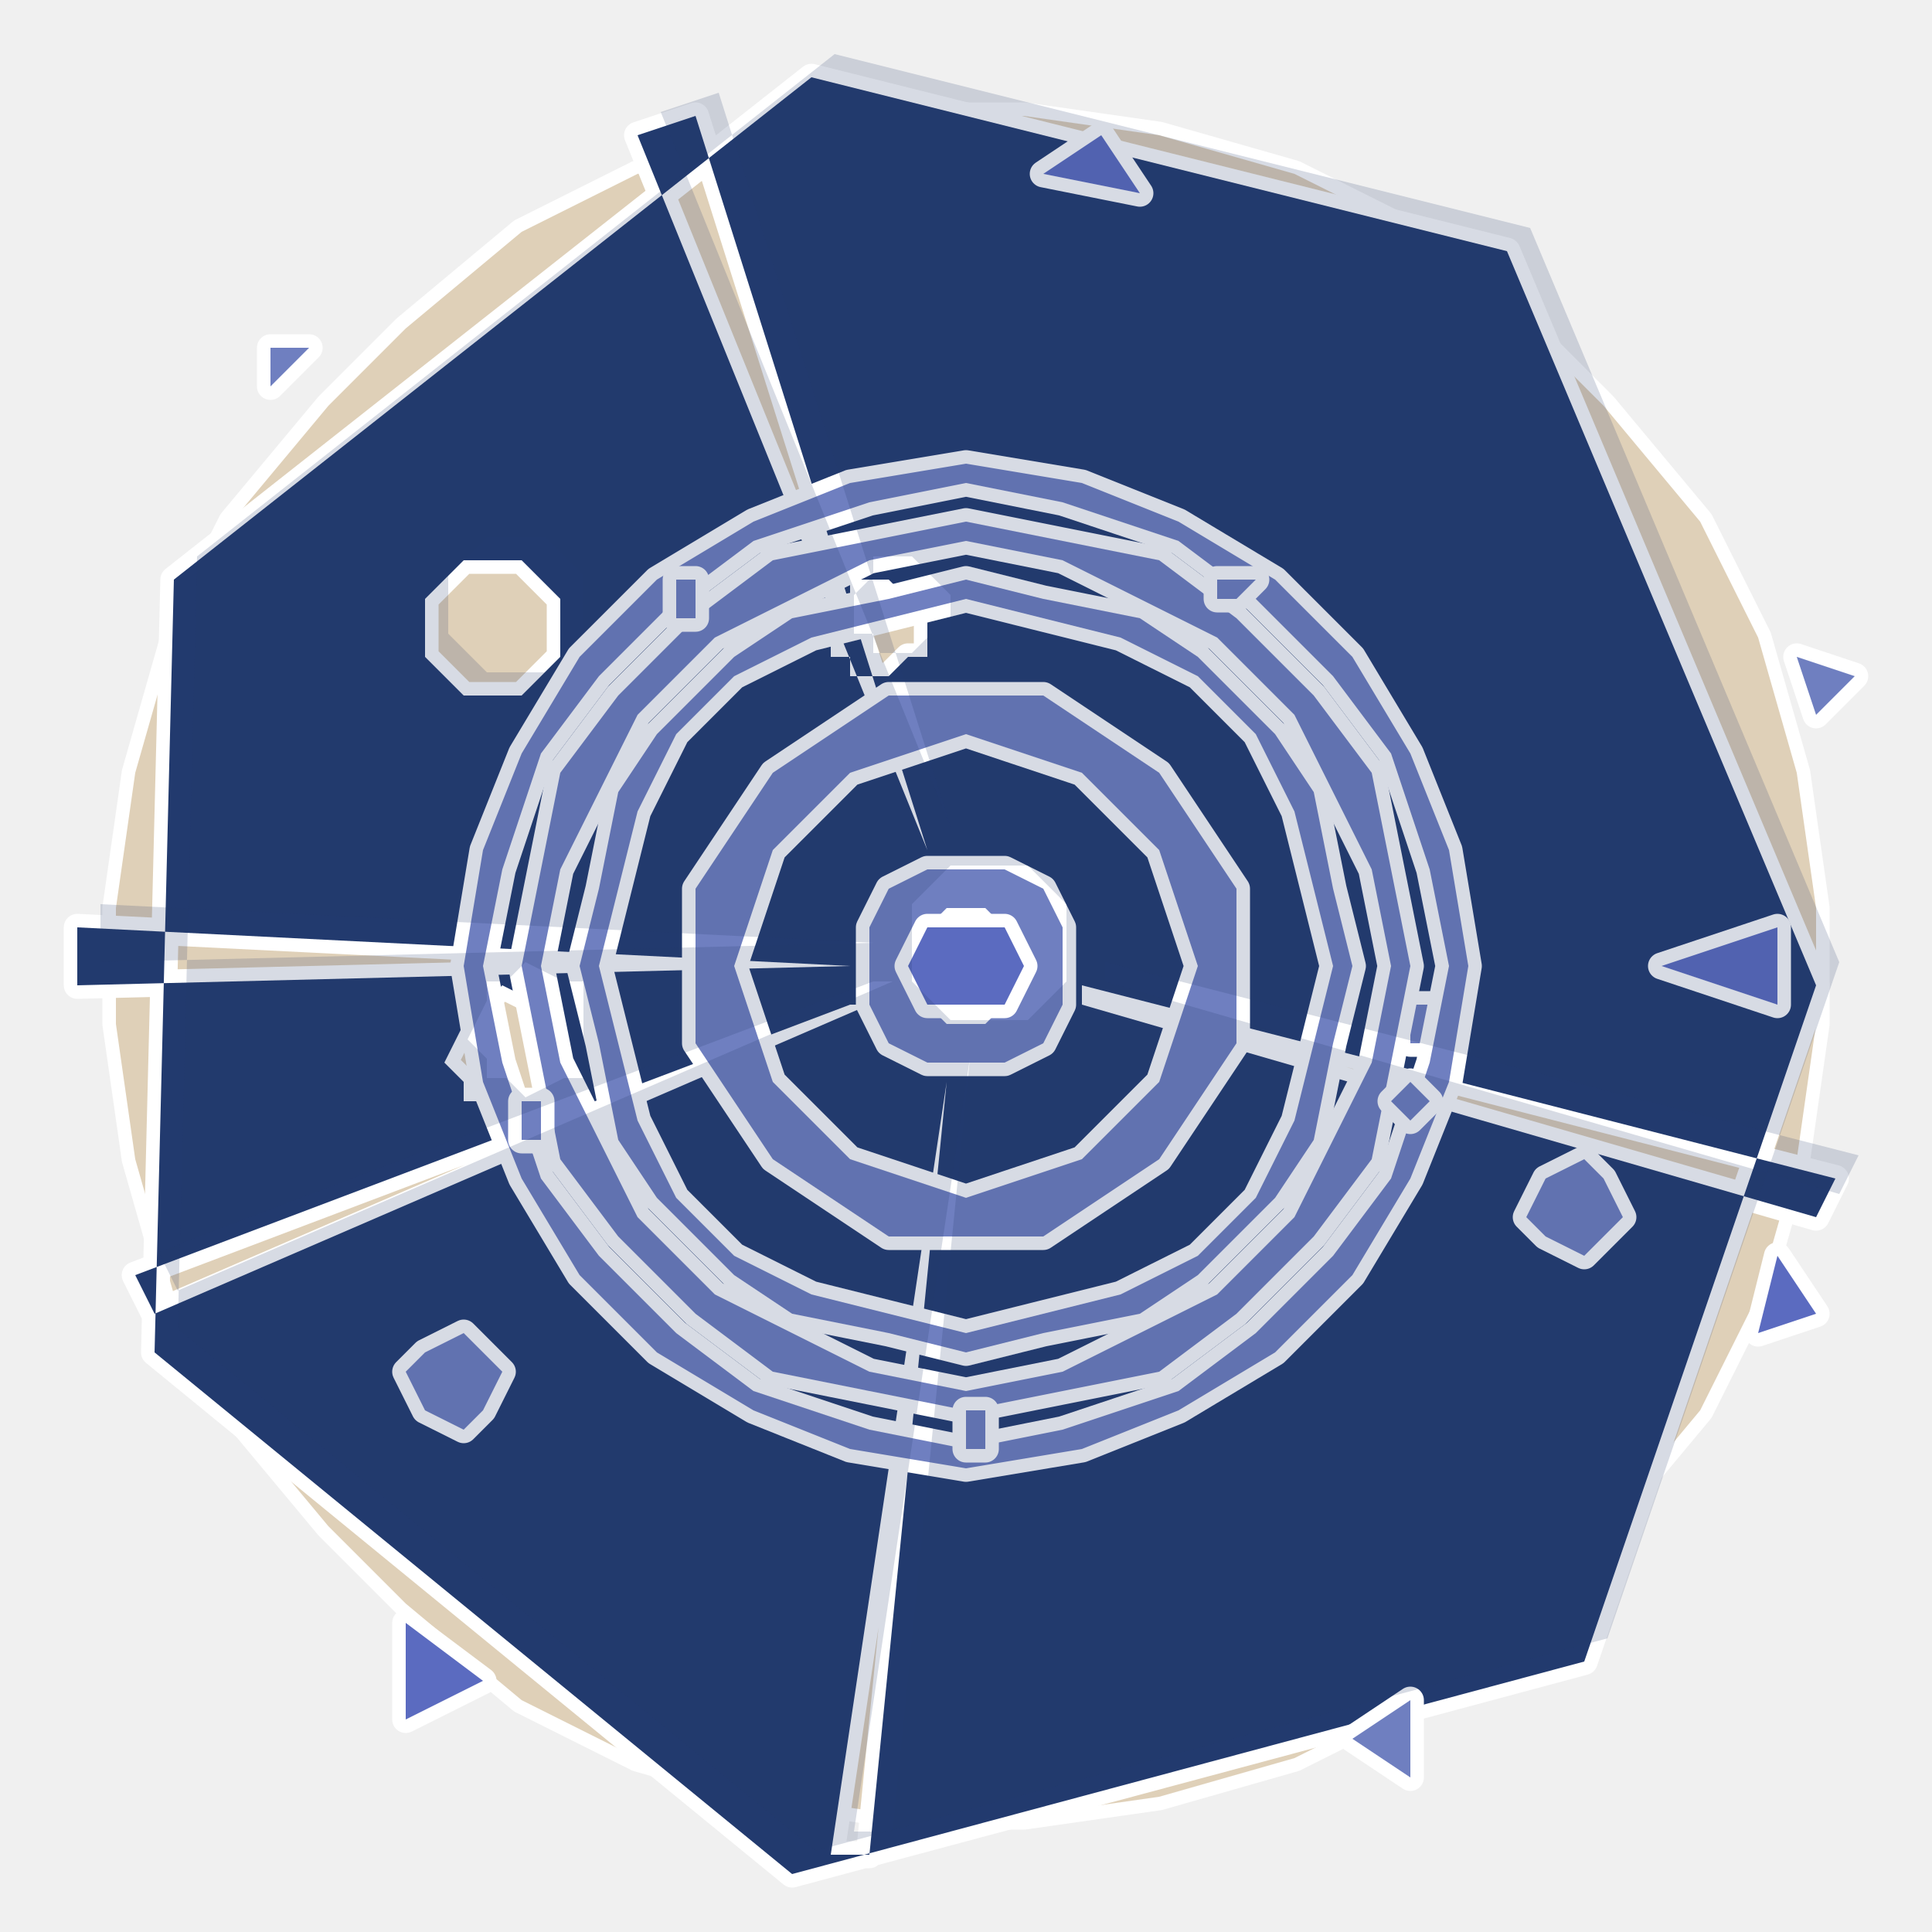
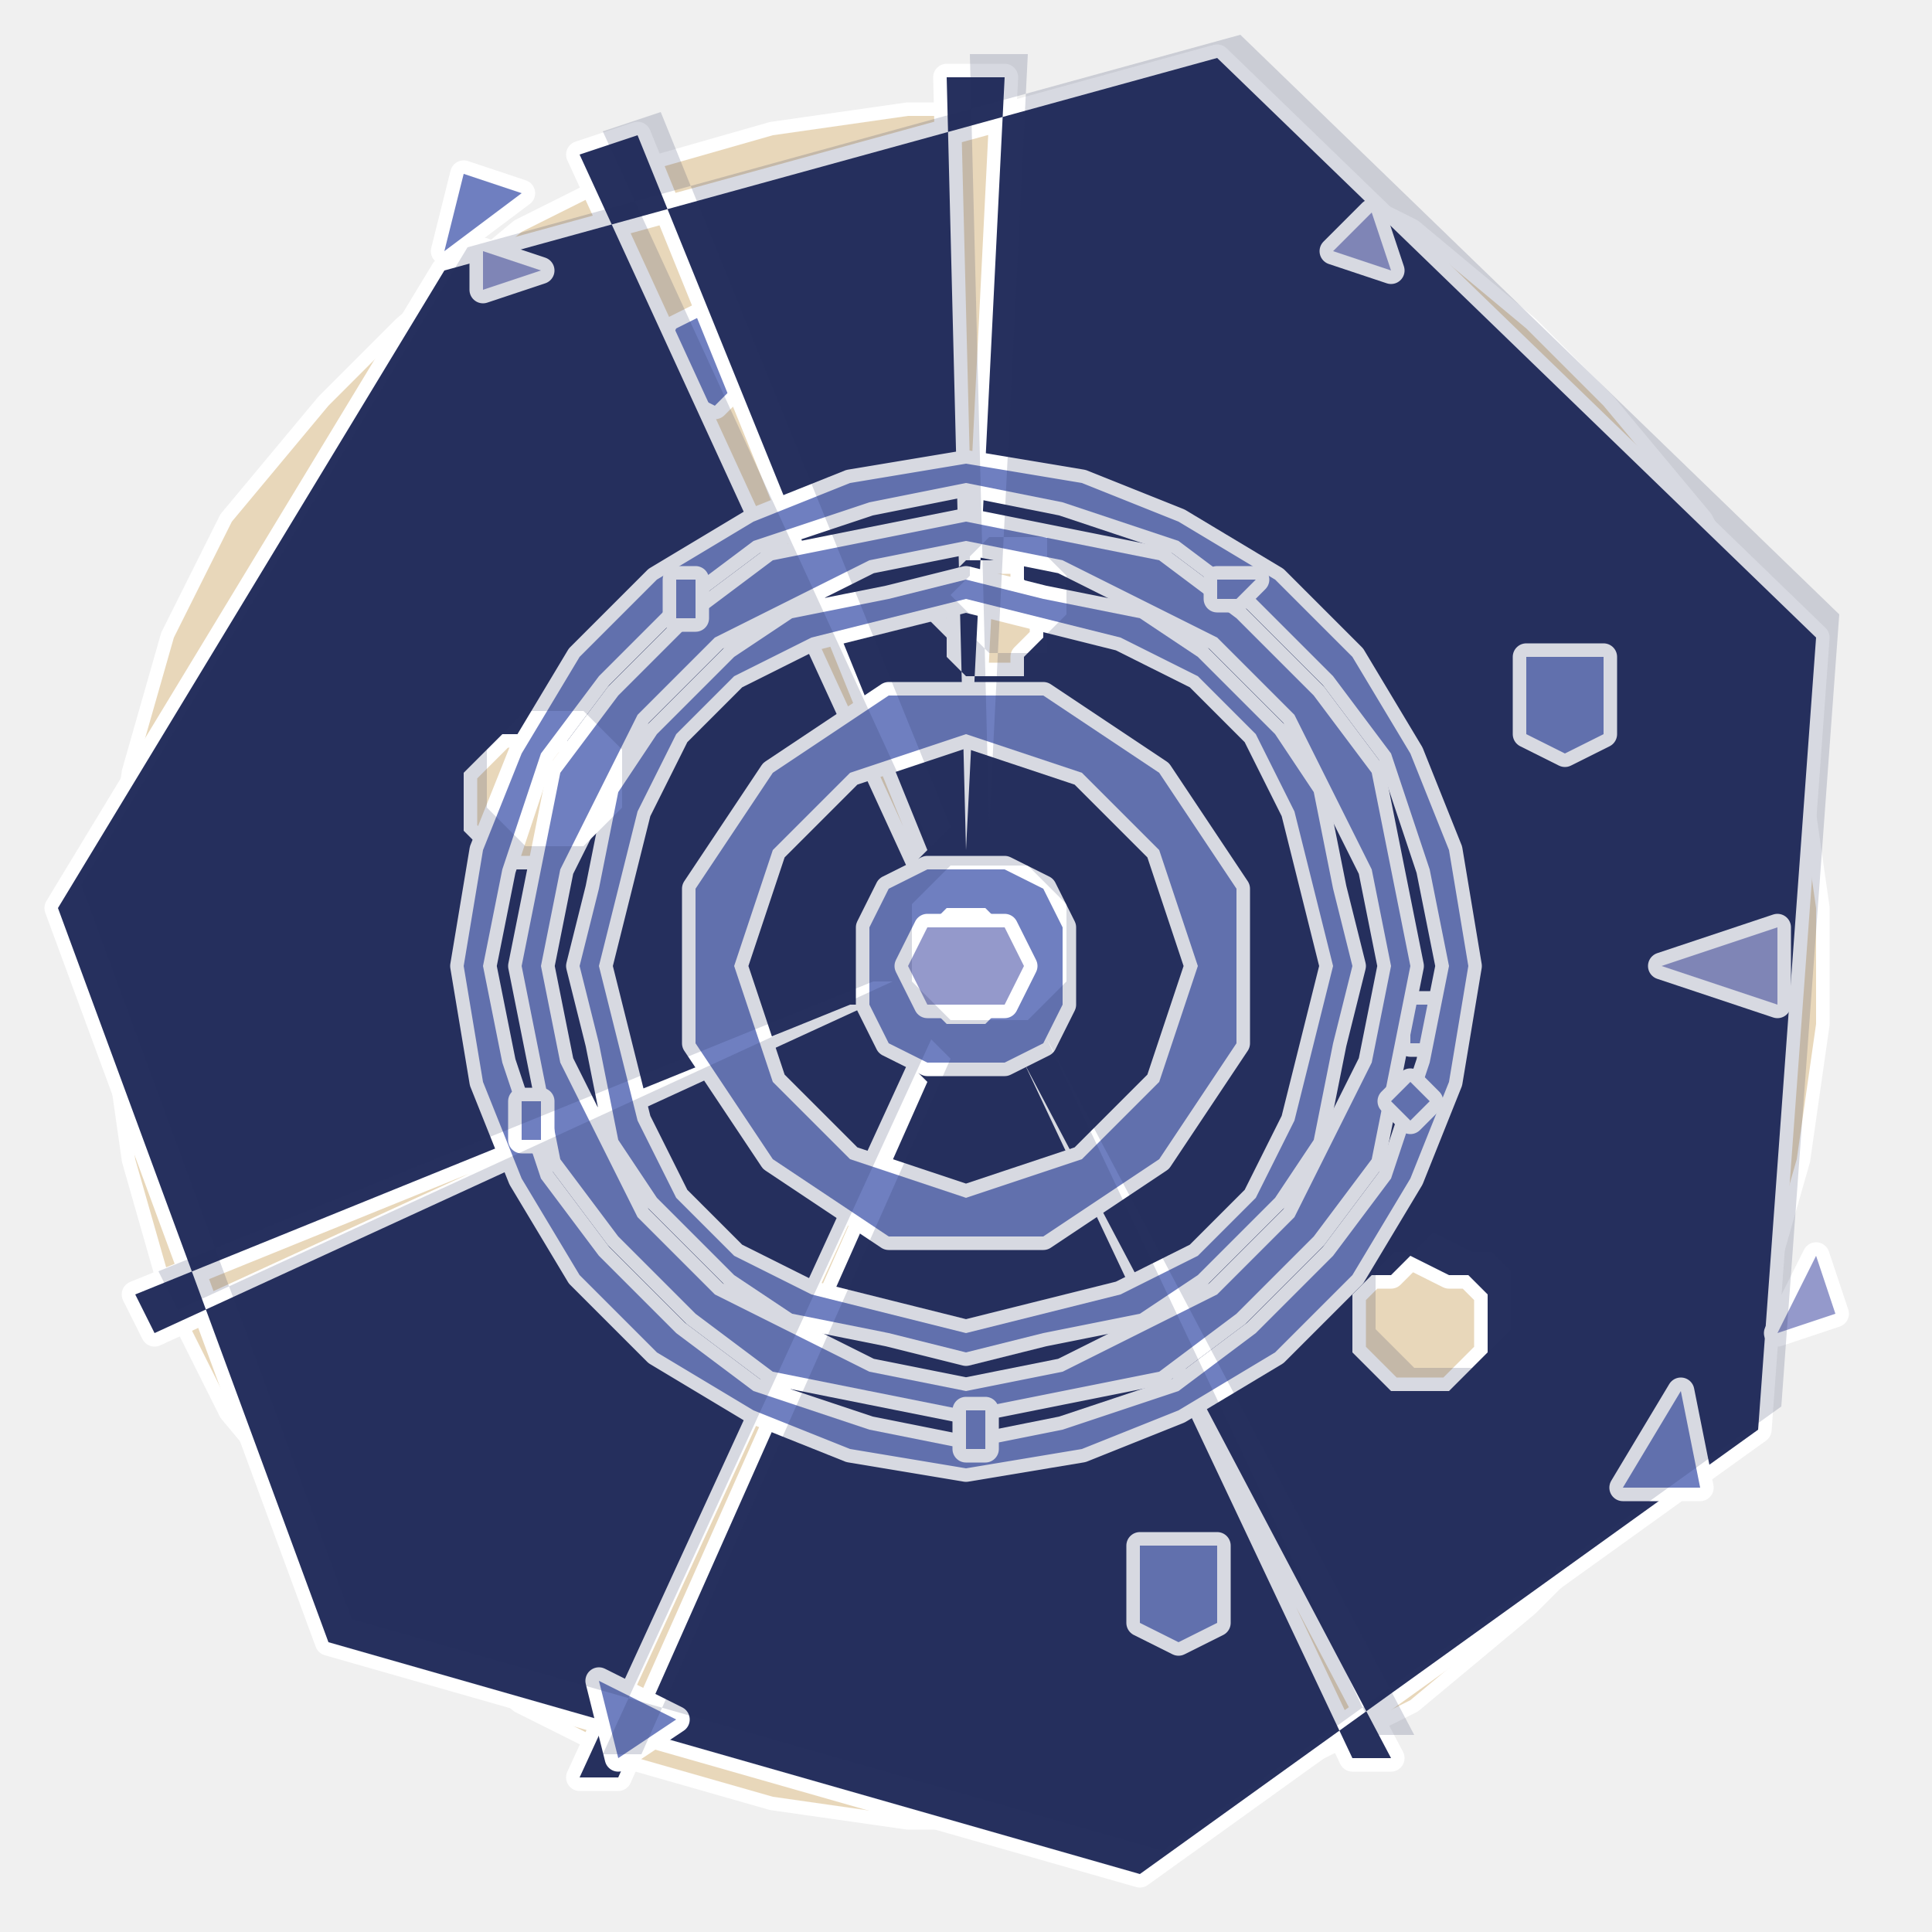
<svg xmlns="http://www.w3.org/2000/svg" viewBox="0 0 100 100" role="img" aria-label="@playform/ets-hook-dsh-search-suggester - spike-star">
  <style>
		@media (prefers-reduced-motion: no-preference) {
			.ets-hook-dsh-search-suggester-scene * { transform-box: view-box; transform-origin: 50% 50%; }
- 		.ets-hook-dsh-search-suggester-counter { animation: ets-hook-dsh-search-suggester-counter 28s linear -6s infinite; }
+ 		.ets-hook-dsh-search-suggester-counter { animation: ets-hook-dsh-search-suggester-counter 22s linear -4s infinite; }
		@keyframes ets-hook-dsh-search-suggester-counter { to { transform: rotate(-360deg); } }
- 		.ets-hook-dsh-search-suggester-breathe { animation: ets-hook-dsh-search-suggester-breathe 6s ease-in-out -6s infinite; }
+ 		.ets-hook-dsh-search-suggester-breathe { animation: ets-hook-dsh-search-suggester-breathe 6s ease-in-out -4s infinite; }
		@keyframes ets-hook-dsh-search-suggester-breathe { 50% { transform: scale(1.06); opacity: 0.85; } }
		.ets-hook-dsh-search-suggester-fire { animation: ets-hook-dsh-search-suggester-fire 3.0s ease-in-out infinite; }
		@keyframes ets-hook-dsh-search-suggester-fire { 0%, 100% { opacity: 0.35; } 50% { opacity: 1; } }
- 		.ets-hook-dsh-search-suggester-twinkle { animation: ets-hook-dsh-search-suggester-twinkle 12s ease-in-out -6s infinite; }
+ 		.ets-hook-dsh-search-suggester-twinkle { animation: ets-hook-dsh-search-suggester-twinkle 9s ease-in-out -4s infinite; }
		@keyframes ets-hook-dsh-search-suggester-twinkle { 0%, 100% { transform: scale(0.94); opacity: 0.4; } 50% { transform: scale(1.06); opacity: 1; } }
- 		.ets-hook-dsh-search-suggester-trace { animation: ets-hook-dsh-search-suggester-trace 5s ease-in-out -6s infinite; }
+ 		.ets-hook-dsh-search-suggester-trace { animation: ets-hook-dsh-search-suggester-trace 4s ease-in-out -4s infinite; }
		@keyframes ets-hook-dsh-search-suggester-trace { 0%, 100% { transform: translate(0, 0); opacity: 1; } 50% { transform: translate(1.4px, -1.4px); opacity: 0.35; } }
		}
	</style>
  <defs>
    <path id="ets-hook-dsh-search-suggester-0" d="M91,67 L88,73 L83,79 L79,83 L73,88 L67,91 L60,93 L53,94 L47,94 L40,93 L33,91 L27,88 L21,83 L17,79 L12,73 L9,67 L7,60 L6,53 L6,47 L7,40 L9,33 L12,27 L17,21 L21,17 L27,12 L33,9 L40,7 L47,6 L53,6 L60,7 L67,9 L73,12 L79,17 L83,21 L88,27 L91,33 L93,40 L94,47 L94,53 L93,60 Z" />
-     <path id="ets-hook-dsh-search-suggester-1" d="M20,39 L19,41 L18,42 L16,41 L15,39 L16,38 L18,37 L19,38 Z" />
-     <path id="ets-hook-dsh-search-suggester-2" d="M39,81 L38,83 L36,83 L34,83 L34,81 L34,79 L36,79 L38,79 Z" />
-     <path id="ets-hook-dsh-search-suggester-3" d="M94,51 L82,86 L41,97 L8,70 L9,30 L42,4 L78,13 Z M56,51 L95,61 L94,63 L56,52 Z M48,33 L48,34 L47,34 L46,35 L45,35 L44,35 L44,34 L43,34 L43,33 L43,32 L44,31 L44,30 L45,30 L46,30 L47,31 L48,32 Z M49,56 L45,96 L43,96 L49,56 Z M45,52 L8,68 L7,66 L44,52 Z M29,55 L29,56 L29,57 L28,57 L26,58 L25,57 L24,57 L24,56 L23,55 L24,53 L24,52 L25,52 L26,51 L28,52 L29,52 L29,53 Z M44,50 L4,51 L4,48 L44,50 Z M48,44 L33,7 L36,6 L48,44 Z M29,33 L29,34 L28,35 L27,36 L26,36 L24,36 L23,35 L22,34 L22,33 L22,31 L23,30 L24,29 L26,29 L27,29 L28,30 L29,31 Z M54,50 L54,52 L53,53 L52,54 L50,54 L48,54 L47,53 L46,52 L46,50 L46,48 L47,47 L48,46 L50,46 L52,46 L53,47 L54,48 Z" />
-     <path id="ets-hook-dsh-search-suggester-4" d="M26,71 L25,73 L24,74 L22,73 L21,71 L22,70 L24,69 L25,70 Z" />
-     <path id="ets-hook-dsh-search-suggester-5" d="M84,63 L83,64 L82,65 L80,64 L79,63 L80,61 L82,60 L83,61 Z" />
+     <path id="ets-hook-dsh-search-suggester-1" d="M39,19 L38,20 L37,21 L35,20 L34,19 L35,17 L37,16 L38,17 Z" />
+     <path id="ets-hook-dsh-search-suggester-2" d="M22,35 L21,36 L20,37 L18,36 L17,35 L18,33 L20,32 L21,33 Z" />
+     <path id="ets-hook-dsh-search-suggester-3" d="M91,74 L59,97 L17,85 L3,47 L23,14 L63,3 L94,33 Z M53,55 L72,91 L70,91 L53,55 Z M54,32 L54,33 L53,34 L53,35 L51,35 L50,35 L49,34 L49,33 L48,32 L49,31 L49,30 L50,29 L51,29 L53,29 L53,30 L54,31 Z M48,56 L32,92 L30,92 L47,55 Z M45,52 L8,69 L7,67 L44,52 Z M31,41 L31,43 L30,44 L29,45 L28,45 L26,45 L25,44 L24,43 L24,41 L24,40 L25,39 L26,38 L28,38 L29,38 L30,39 L31,40 Z M47,45 L30,8 L33,7 L48,44 Z M50,44 L49,4 L52,4 L50,44 Z M77,69 L77,70 L76,71 L75,72 L73,72 L72,72 L71,71 L70,70 L70,69 L70,67 L71,66 L72,66 L73,65 L75,66 L76,66 L77,67 Z M54,50 L54,52 L53,53 L52,54 L50,54 L48,54 L47,53 L46,52 L46,50 L46,48 L47,47 L48,46 L50,46 L52,46 L53,47 L54,48 Z" />
+     <path id="ets-hook-dsh-search-suggester-4" d="M83,36 L83,38 L81,39 L79,38 L79,36 L79,34 L81,34 L83,34 Z" />
+     <path id="ets-hook-dsh-search-suggester-5" d="M63,82 L63,84 L61,85 L59,84 L59,82 L59,80 L61,80 L63,80 Z" />
    <path id="ets-hook-dsh-search-suggester-6" d="M64,50 L64,54 L62,57 L60,60 L57,62 L54,64 L50,64 L46,64 L43,62 L40,60 L38,57 L36,54 L36,50 L36,46 L38,43 L40,40 L43,38 L46,36 L50,36 L54,36 L57,38 L60,40 L62,43 L64,46 Z M62,50 L61,53 L60,56 L58,58 L56,60 L53,61 L50,62 L47,61 L44,60 L42,58 L40,56 L39,53 L38,50 L39,47 L40,44 L42,42 L44,40 L47,39 L50,38 L53,39 L56,40 L58,42 L60,44 L61,47 Z" />
    <path id="ets-hook-dsh-search-suggester-7" d="M55,50 L55,52 L54,54 L52,55 L50,55 L48,55 L46,54 L45,52 L45,50 L45,48 L46,46 L48,45 L50,45 L52,45 L54,46 L55,48 Z M53,50 L53,51 L52,52 L51,53 L50,53 L49,53 L48,52 L47,51 L47,50 L47,49 L48,48 L49,47 L50,47 L51,47 L52,48 L53,49 Z" />
    <path id="ets-hook-dsh-search-suggester-8" d="M75,53 L74,54 L73,54 L73,53 L73,52 L74,52 Z" />
    <path id="ets-hook-dsh-search-suggester-9" d="M92,48 L86,50 L92,52 Z" />
    <path id="ets-hook-dsh-search-suggester-10" d="M70,50 L69,54 L68,59 L66,62 L62,66 L59,68 L54,69 L50,70 L46,69 L41,68 L38,66 L34,62 L32,59 L31,54 L30,50 L31,46 L32,41 L34,38 L38,34 L41,32 L46,31 L50,30 L54,31 L59,32 L62,34 L66,38 L68,41 L69,46 Z M69,50 L68,54 L67,58 L65,62 L62,65 L58,67 L54,68 L50,69 L46,68 L42,67 L38,65 L35,62 L33,58 L32,54 L31,50 L32,46 L33,42 L35,38 L38,35 L42,33 L46,32 L50,31 L54,32 L58,33 L62,35 L65,38 L67,42 L68,46 Z" />
    <path id="ets-hook-dsh-search-suggester-11" d="M73,50 L72,55 L71,60 L68,64 L64,68 L60,71 L55,72 L50,73 L45,72 L40,71 L36,68 L32,64 L29,60 L28,55 L27,50 L28,45 L29,40 L32,36 L36,32 L40,29 L45,28 L50,27 L55,28 L60,29 L64,32 L68,36 L71,40 L72,45 Z M72,50 L71,55 L69,59 L67,63 L63,67 L59,69 L55,71 L50,72 L45,71 L41,69 L37,67 L33,63 L31,59 L29,55 L28,50 L29,45 L31,41 L33,37 L37,33 L41,31 L45,29 L50,28 L55,29 L59,31 L63,33 L67,37 L69,41 L71,45 Z" />
    <path id="ets-hook-dsh-search-suggester-12" d="M76,50 L75,56 L73,61 L70,66 L66,70 L61,73 L56,75 L50,76 L44,75 L39,73 L34,70 L30,66 L27,61 L25,56 L24,50 L25,44 L27,39 L30,34 L34,30 L39,27 L44,25 L50,24 L56,25 L61,27 L66,30 L70,34 L73,39 L75,44 Z M75,50 L74,55 L72,61 L69,65 L65,69 L61,72 L55,74 L50,75 L45,74 L39,72 L35,69 L31,65 L28,61 L26,55 L25,50 L26,45 L28,39 L31,35 L35,31 L39,28 L45,26 L50,25 L55,26 L61,28 L65,31 L69,35 L72,39 L74,45 Z" />
    <path id="ets-hook-dsh-search-suggester-13" d="M74,57 L73,58 L73,58 L72,57 L73,56 L73,56 Z" />
-     <path id="ets-hook-dsh-search-suggester-14" d="M14,20 L14,18 L16,18 Z" />
+     <path id="ets-hook-dsh-search-suggester-14" d="M87,72 L88,77 L84,77 Z" />
    <path id="ets-hook-dsh-search-suggester-15" d="M51,74 L51,75 L50,75 L50,74 L50,73 L51,73 Z" />
-     <path id="ets-hook-dsh-search-suggester-16" d="M25,87 L21,89 L21,84 Z" />
+     <path id="ets-hook-dsh-search-suggester-16" d="M25,15 L25,13 L28,14 Z" />
    <path id="ets-hook-dsh-search-suggester-17" d="M28,58 L28,59 L27,59 L27,58 L27,57 L28,57 Z" />
-     <path id="ets-hook-dsh-search-suggester-18" d="M73,88 L73,92 L70,90 Z" />
+     <path id="ets-hook-dsh-search-suggester-18" d="M35,89 L32,91 L31,87 Z" />
    <path id="ets-hook-dsh-search-suggester-19" d="M36,31 L36,32 L35,32 L35,31 L35,30 L36,30 Z" />
-     <path id="ets-hook-dsh-search-suggester-20" d="M92,65 L94,68 L91,69 Z" />
+     <path id="ets-hook-dsh-search-suggester-20" d="M94,65 L95,68 L92,69 Z" />
    <path id="ets-hook-dsh-search-suggester-21" d="M65,30 L64,31 L63,31 L63,30 L63,30 L64,30 Z" />
-     <path id="ets-hook-dsh-search-suggester-22" d="M93,34 L96,35 L94,37 Z" />
-     <path id="ets-hook-dsh-search-suggester-23" d="M54,9 L57,7 L59,10 Z" />
+     <path id="ets-hook-dsh-search-suggester-22" d="M23,13 L24,9 L27,10 Z" />
+     <path id="ets-hook-dsh-search-suggester-23" d="M69,13 L71,11 L72,14 Z" />
    <path id="ets-hook-dsh-search-suggester-24" d="M53,50 L52,52 L51,52 L49,52 L48,52 L47,50 L48,48 L49,48 L51,48 L52,48 Z" />
  </defs>
  <g class="ets-hook-dsh-search-suggester-scene">
-     <g fill="#DFD0B8" fill-opacity="1" fill-rule="evenodd" stroke="#ffffff" stroke-width="1.4" stroke-linejoin="round" paint-order="stroke fill">
+     <g fill="#E8D7BA" fill-opacity="1" fill-rule="evenodd" stroke="#ffffff" stroke-width="1.4" stroke-linejoin="round" paint-order="stroke fill">
      <use class="ets-hook-dsh-search-suggester-breathe" href="#ets-hook-dsh-search-suggester-0" />
    </g>
    <g fill="#6F7FC0" fill-opacity="1" fill-rule="evenodd" stroke="#ffffff" stroke-width="1.4" stroke-linejoin="round" paint-order="stroke fill">
-       <use class="ets-hook-dsh-search-suggester-fire" style="animation-delay:-6.00s" href="#ets-hook-dsh-search-suggester-1" />
-       <use class="ets-hook-dsh-search-suggester-fire" style="animation-delay:-6.18s" href="#ets-hook-dsh-search-suggester-2" />
+       <use class="ets-hook-dsh-search-suggester-fire" style="animation-delay:-4.00s" href="#ets-hook-dsh-search-suggester-1" />
+       <use class="ets-hook-dsh-search-suggester-fire" style="animation-delay:-4.18s" href="#ets-hook-dsh-search-suggester-2" />
    </g>
-     <g fill="#223A6E" fill-opacity="1" fill-rule="evenodd" stroke="#ffffff" stroke-width="1.4" stroke-linejoin="round" paint-order="stroke fill">
+     <g fill="#26305E" fill-opacity="1" fill-rule="evenodd" stroke="#ffffff" stroke-width="1.4" stroke-linejoin="round" paint-order="stroke fill">
      <use href="#ets-hook-dsh-search-suggester-3" />
    </g>
    <g fill="#6F7FC0" fill-opacity="1" fill-rule="evenodd" stroke="#ffffff" stroke-width="1.4" stroke-linejoin="round" paint-order="stroke fill">
-       <use class="ets-hook-dsh-search-suggester-fire" style="animation-delay:-6.36s" href="#ets-hook-dsh-search-suggester-4" />
-       <use class="ets-hook-dsh-search-suggester-fire" style="animation-delay:-6.54s" href="#ets-hook-dsh-search-suggester-5" />
+       <use class="ets-hook-dsh-search-suggester-fire" style="animation-delay:-4.36s" href="#ets-hook-dsh-search-suggester-4" />
+       <use class="ets-hook-dsh-search-suggester-fire" style="animation-delay:-4.54s" href="#ets-hook-dsh-search-suggester-5" />
      <use class="ets-hook-dsh-search-suggester-breathe" href="#ets-hook-dsh-search-suggester-6" />
      <use class="ets-hook-dsh-search-suggester-breathe" href="#ets-hook-dsh-search-suggester-7" />
      <use class="ets-hook-dsh-search-suggester-counter" href="#ets-hook-dsh-search-suggester-8" />
    </g>
-     <g fill="#5B6BC0" fill-opacity="1" fill-rule="evenodd" stroke="#ffffff" stroke-width="1.4" stroke-linejoin="round" paint-order="stroke fill">
-       <use class="ets-hook-dsh-search-suggester-fire" style="animation-delay:-6.72s" href="#ets-hook-dsh-search-suggester-9" />
+     <g fill="#9499CB" fill-opacity="1" fill-rule="evenodd" stroke="#ffffff" stroke-width="1.4" stroke-linejoin="round" paint-order="stroke fill">
+       <use class="ets-hook-dsh-search-suggester-fire" style="animation-delay:-4.72s" href="#ets-hook-dsh-search-suggester-9" />
    </g>
    <g fill="#6F7FC0" fill-opacity="1" fill-rule="evenodd" stroke="#ffffff" stroke-width="1.4" stroke-linejoin="round" paint-order="stroke fill">
      <use class="ets-hook-dsh-search-suggester-breathe" href="#ets-hook-dsh-search-suggester-10" />
      <use class="ets-hook-dsh-search-suggester-breathe" href="#ets-hook-dsh-search-suggester-11" />
      <use class="ets-hook-dsh-search-suggester-breathe" href="#ets-hook-dsh-search-suggester-12" />
      <use class="ets-hook-dsh-search-suggester-counter" href="#ets-hook-dsh-search-suggester-13" />
      <use class="ets-hook-dsh-search-suggester-twinkle" href="#ets-hook-dsh-search-suggester-14" />
      <use class="ets-hook-dsh-search-suggester-counter" href="#ets-hook-dsh-search-suggester-15" />
    </g>
-     <g fill="#5B6BC0" fill-opacity="1" fill-rule="evenodd" stroke="#ffffff" stroke-width="1.4" stroke-linejoin="round" paint-order="stroke fill">
+     <g fill="#9499CB" fill-opacity="1" fill-rule="evenodd" stroke="#ffffff" stroke-width="1.4" stroke-linejoin="round" paint-order="stroke fill">
      <use class="ets-hook-dsh-search-suggester-twinkle" href="#ets-hook-dsh-search-suggester-16" />
    </g>
    <g fill="#6F7FC0" fill-opacity="1" fill-rule="evenodd" stroke="#ffffff" stroke-width="1.4" stroke-linejoin="round" paint-order="stroke fill">
      <use class="ets-hook-dsh-search-suggester-counter" href="#ets-hook-dsh-search-suggester-17" />
      <use class="ets-hook-dsh-search-suggester-twinkle" href="#ets-hook-dsh-search-suggester-18" />
      <use class="ets-hook-dsh-search-suggester-counter" href="#ets-hook-dsh-search-suggester-19" />
    </g>
-     <g fill="#5B6BC0" fill-opacity="1" fill-rule="evenodd" stroke="#ffffff" stroke-width="1.4" stroke-linejoin="round" paint-order="stroke fill">
+     <g fill="#9499CB" fill-opacity="1" fill-rule="evenodd" stroke="#ffffff" stroke-width="1.4" stroke-linejoin="round" paint-order="stroke fill">
      <use class="ets-hook-dsh-search-suggester-twinkle" href="#ets-hook-dsh-search-suggester-20" />
    </g>
    <g fill="#6F7FC0" fill-opacity="1" fill-rule="evenodd" stroke="#ffffff" stroke-width="1.4" stroke-linejoin="round" paint-order="stroke fill">
      <use class="ets-hook-dsh-search-suggester-counter" href="#ets-hook-dsh-search-suggester-21" />
      <use class="ets-hook-dsh-search-suggester-twinkle" href="#ets-hook-dsh-search-suggester-22" />
    </g>
-     <g fill="#5B6BC0" fill-opacity="1" fill-rule="evenodd" stroke="#ffffff" stroke-width="1.4" stroke-linejoin="round" paint-order="stroke fill">
+     <g fill="#9499CB" fill-opacity="1" fill-rule="evenodd" stroke="#ffffff" stroke-width="1.4" stroke-linejoin="round" paint-order="stroke fill">
      <use class="ets-hook-dsh-search-suggester-twinkle" href="#ets-hook-dsh-search-suggester-23" />
      <use class="ets-hook-dsh-search-suggester-breathe" href="#ets-hook-dsh-search-suggester-24" />
    </g>
-     <g class="ets-hook-dsh-search-suggester-trace" fill="#223A6E" fill-opacity="0.18" fill-rule="evenodd" stroke="none">
+     <g class="ets-hook-dsh-search-suggester-trace" fill="#26305E" fill-opacity="0.18" fill-rule="evenodd" stroke="none">
      <g transform="translate(1.2,-1.2)">
        <use href="#ets-hook-dsh-search-suggester-3" />
      </g>
    </g>
  </g>
</svg>
